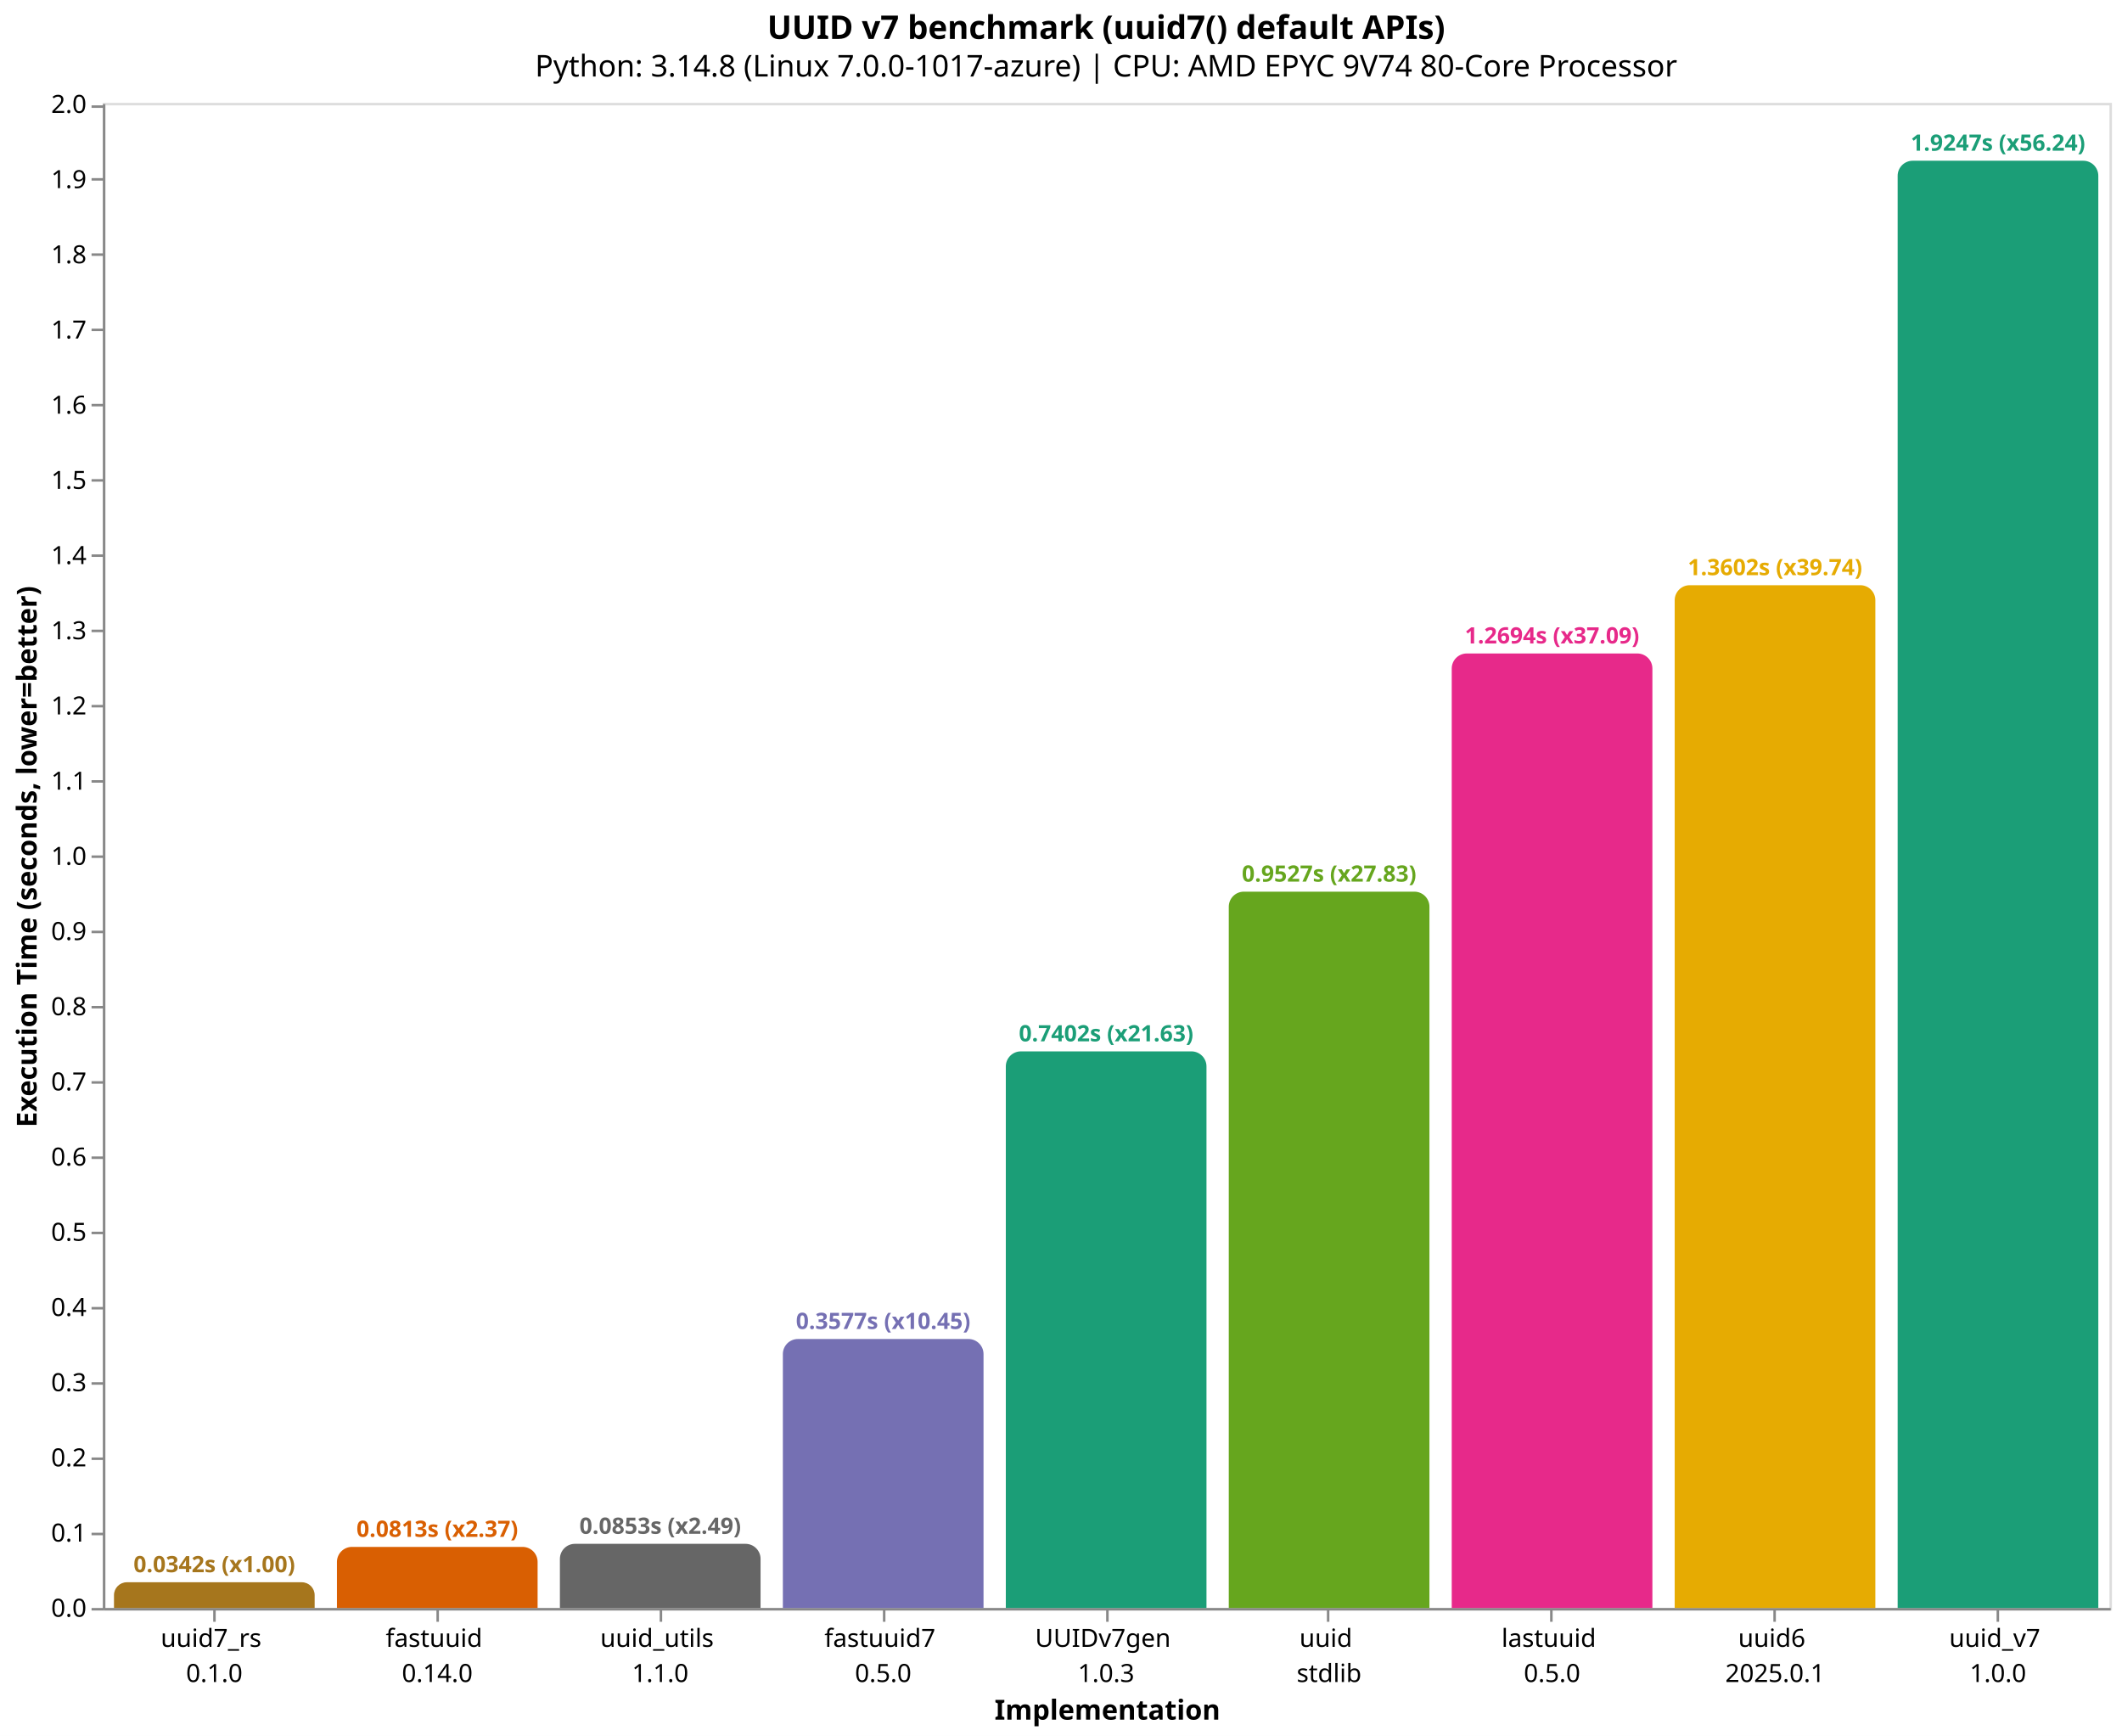
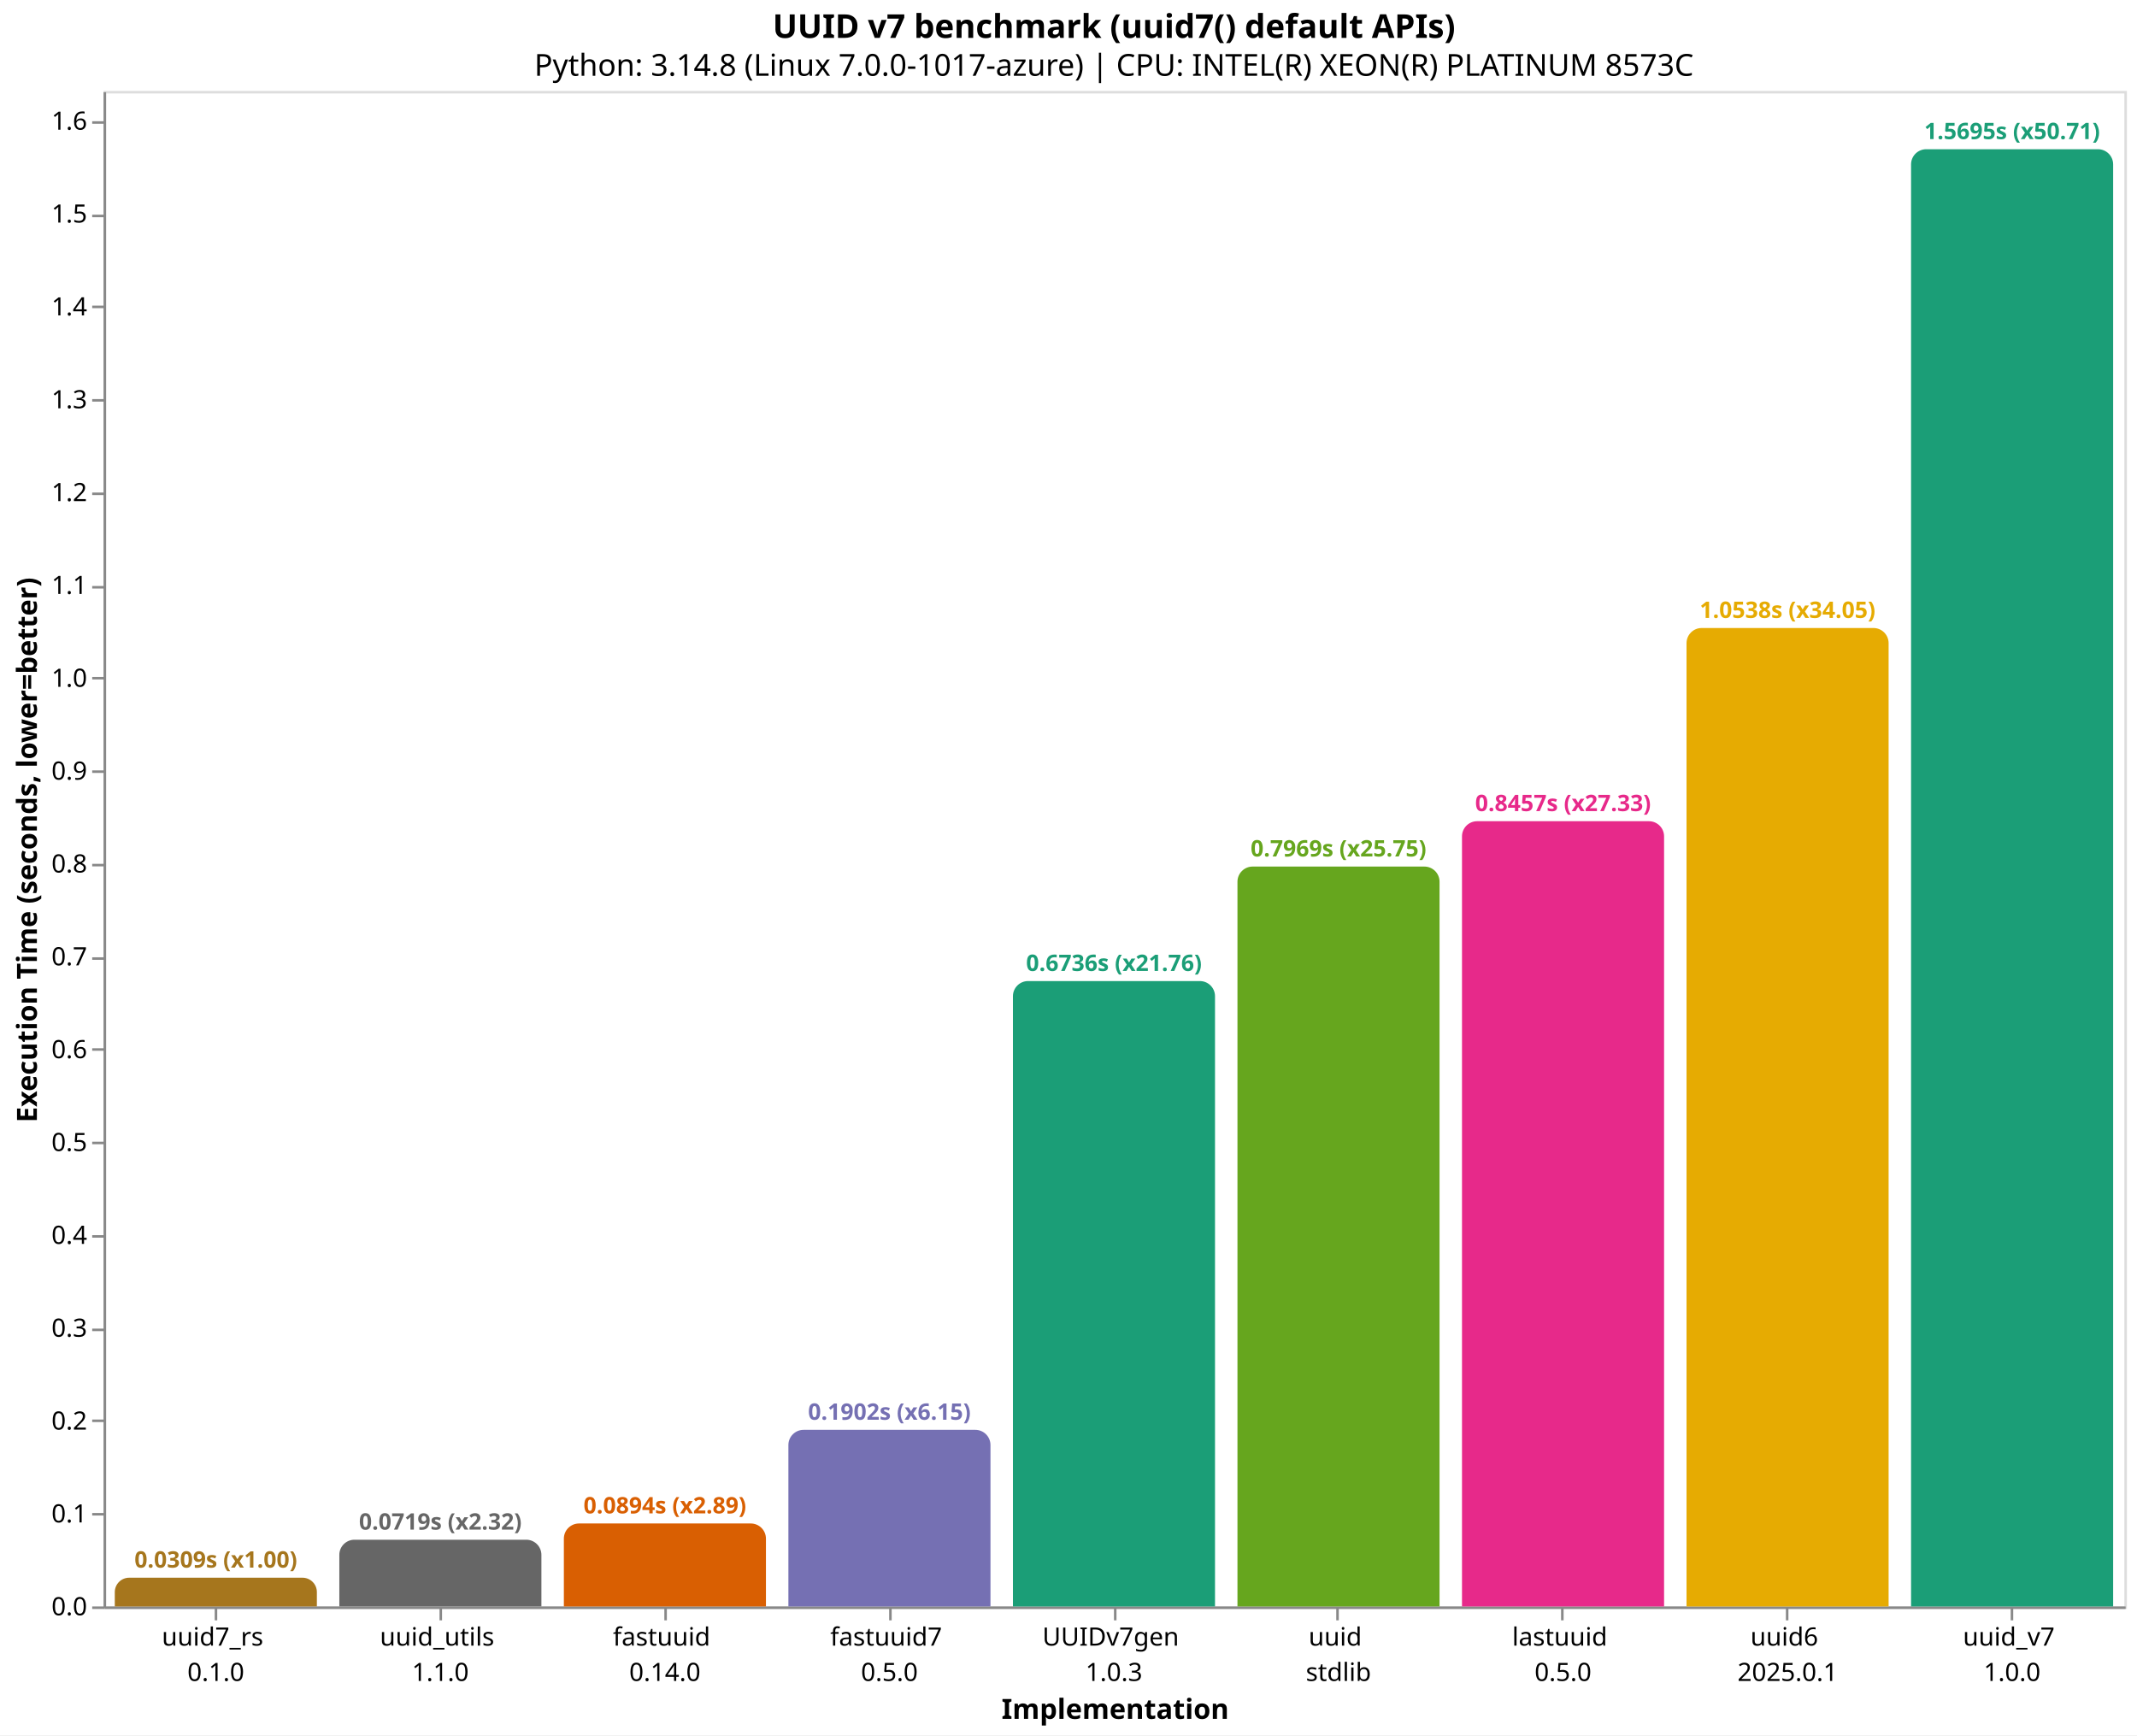
- <svg xmlns="http://www.w3.org/2000/svg" version="1.1" class="marks" width="846" height="692" viewBox="0 0 846 692">
-   <rect width="846" height="692" fill="white" />
-   <g fill="none" stroke-miterlimit="10" transform="translate(41,41)">
+ <svg xmlns="http://www.w3.org/2000/svg" version="1.1" class="marks" width="846" height="687" viewBox="0 0 846 687">
+   <rect width="846" height="687" fill="white" />
+   <g fill="none" stroke-miterlimit="10" transform="translate(41,36)">
    <g class="mark-group role-frame root" role="graphics-object" aria-roledescription="group mark container">
      <g transform="translate(0,0)">
        <path class="background" aria-hidden="true" d="M0.5,0.5h800v600h-800Z" stroke="#ddd" />
        <g>
-           <g class="mark-group role-axis" role="graphics-symbol" aria-roledescription="axis" aria-label="X-axis titled 'Implementation' for a discrete scale with 9 values: uuid7_rs&#10;0.1.0, fastuuid&#10;0.14.0, uuid_utils&#10;1.1.0, fastuuid7&#10;0.5.0, UUIDv7gen&#10;1.0.3, ending with uuid_v7&#10;1.0.0">
+           <g class="mark-group role-axis" role="graphics-symbol" aria-roledescription="axis" aria-label="X-axis titled 'Implementation' for a discrete scale with 9 values: uuid7_rs&#10;0.1.0, uuid_utils&#10;1.1.0, fastuuid&#10;0.14.0, fastuuid7&#10;0.5.0, UUIDv7gen&#10;1.0.3, ending with uuid_v7&#10;1.0.0">
            <g transform="translate(0.5,600.5)">
              <path class="background" aria-hidden="true" d="M0,0h0v0h0Z" pointer-events="none" />
              <g>
                <g class="mark-rule role-axis-tick" pointer-events="none">
                  <line transform="translate(44,0)" x2="0" y2="5" stroke="#888" stroke-width="1" opacity="1" />
                  <line transform="translate(133,0)" x2="0" y2="5" stroke="#888" stroke-width="1" opacity="1" />
                  <line transform="translate(222,0)" x2="0" y2="5" stroke="#888" stroke-width="1" opacity="1" />
                  <line transform="translate(311,0)" x2="0" y2="5" stroke="#888" stroke-width="1" opacity="1" />
                  <line transform="translate(400,0)" x2="0" y2="5" stroke="#888" stroke-width="1" opacity="1" />
                  <line transform="translate(488,0)" x2="0" y2="5" stroke="#888" stroke-width="1" opacity="1" />
                  <line transform="translate(577,0)" x2="0" y2="5" stroke="#888" stroke-width="1" opacity="1" />
                  <line transform="translate(666,0)" x2="0" y2="5" stroke="#888" stroke-width="1" opacity="1" />
                  <line transform="translate(755,0)" x2="0" y2="5" stroke="#888" stroke-width="1" opacity="1" />
                </g>
                <g class="mark-text role-axis-label" pointer-events="none">
                  <text text-anchor="middle" transform="translate(43.94444,15)" font-family="sans-serif" font-size="10px" fill="#000" opacity="1">
                    <tspan>uuid7_rs</tspan>
                    <tspan x="0" dy="14">0.1.0</tspan>
                  </text>
                  <text text-anchor="middle" transform="translate(132.8333,15)" font-family="sans-serif" font-size="10px" fill="#000" opacity="1">
+                     <tspan>uuid_utils</tspan>
+                     <tspan x="0" dy="14">1.1.0</tspan>
+                   </text>
+                   <text text-anchor="middle" transform="translate(221.7222,15)" font-family="sans-serif" font-size="10px" fill="#000" opacity="1">
                    <tspan>fastuuid</tspan>
                    <tspan x="0" dy="14">0.14.0</tspan>
-                   </text>
-                   <text text-anchor="middle" transform="translate(221.7222,15)" font-family="sans-serif" font-size="10px" fill="#000" opacity="1">
-                     <tspan>uuid_utils</tspan>
-                     <tspan x="0" dy="14">1.1.0</tspan>
                  </text>
                  <text text-anchor="middle" transform="translate(310.6111,15)" font-family="sans-serif" font-size="10px" fill="#000" opacity="1">
                    <tspan>fastuuid7</tspan>
                    <tspan x="0" dy="14">0.5.0</tspan>
                  </text>
                  <text text-anchor="middle" transform="translate(399.5,15)" font-family="sans-serif" font-size="10px" fill="#000" opacity="1">
                    <tspan>UUIDv7gen</tspan>
                    <tspan x="0" dy="14">1.0.3</tspan>
                  </text>
                  <text text-anchor="middle" transform="translate(488.3889,15)" font-family="sans-serif" font-size="10px" fill="#000" opacity="1">
                    <tspan>uuid</tspan>
                    <tspan x="0" dy="14">stdlib</tspan>
                  </text>
                  <text text-anchor="middle" transform="translate(577.2778,15)" font-family="sans-serif" font-size="10px" fill="#000" opacity="1">
                    <tspan>lastuuid</tspan>
                    <tspan x="0" dy="14">0.5.0</tspan>
                  </text>
                  <text text-anchor="middle" transform="translate(666.1667,15)" font-family="sans-serif" font-size="10px" fill="#000" opacity="1">
                    <tspan>uuid6</tspan>
                    <tspan x="0" dy="14">2025.0.1</tspan>
                  </text>
                  <text text-anchor="middle" transform="translate(755.0556,15)" font-family="sans-serif" font-size="10px" fill="#000" opacity="1">
                    <tspan>uuid_v7</tspan>
                    <tspan x="0" dy="14">1.0.0</tspan>
                  </text>
                </g>
                <g class="mark-rule role-axis-domain" pointer-events="none">
                  <line transform="translate(0,0)" x2="800" y2="0" stroke="#888" stroke-width="1" opacity="1" />
                </g>
                <g class="mark-text role-axis-title" pointer-events="none">
                  <text text-anchor="middle" transform="translate(400,44)" font-family="sans-serif" font-size="11px" font-weight="bold" fill="#000" opacity="1">Implementation</text>
                </g>
              </g>
              <path class="foreground" aria-hidden="true" d="" pointer-events="none" display="none" />
            </g>
          </g>
-           <g class="mark-group role-axis" role="graphics-symbol" aria-roledescription="axis" aria-label="Y-axis titled 'Execution Time (seconds, lower=better)' for a linear scale with values from 0.0 to 2.0">
+           <g class="mark-group role-axis" role="graphics-symbol" aria-roledescription="axis" aria-label="Y-axis titled 'Execution Time (seconds, lower=better)' for a linear scale with values from 0.0 to 1.6">
            <g transform="translate(0.5,0.5)">
              <path class="background" aria-hidden="true" d="M0,0h0v0h0Z" pointer-events="none" />
              <g>
                <g class="mark-rule role-axis-tick" pointer-events="none">
                  <line transform="translate(0,600)" x2="-5" y2="0" stroke="#888" stroke-width="1" opacity="1" />
-                   <line transform="translate(0,570)" x2="-5" y2="0" stroke="#888" stroke-width="1" opacity="1" />
-                   <line transform="translate(0,540)" x2="-5" y2="0" stroke="#888" stroke-width="1" opacity="1" />
-                   <line transform="translate(0,510)" x2="-5" y2="0" stroke="#888" stroke-width="1" opacity="1" />
-                   <line transform="translate(0,480)" x2="-5" y2="0" stroke="#888" stroke-width="1" opacity="1" />
-                   <line transform="translate(0,450)" x2="-5" y2="0" stroke="#888" stroke-width="1" opacity="1" />
-                   <line transform="translate(0,420)" x2="-5" y2="0" stroke="#888" stroke-width="1" opacity="1" />
-                   <line transform="translate(0,390)" x2="-5" y2="0" stroke="#888" stroke-width="1" opacity="1" />
-                   <line transform="translate(0,360)" x2="-5" y2="0" stroke="#888" stroke-width="1" opacity="1" />
-                   <line transform="translate(0,330)" x2="-5" y2="0" stroke="#888" stroke-width="1" opacity="1" />
-                   <line transform="translate(0,300)" x2="-5" y2="0" stroke="#888" stroke-width="1" opacity="1" />
-                   <line transform="translate(0,270)" x2="-5" y2="0" stroke="#888" stroke-width="1" opacity="1" />
-                   <line transform="translate(0,240)" x2="-5" y2="0" stroke="#888" stroke-width="1" opacity="1" />
-                   <line transform="translate(0,210)" x2="-5" y2="0" stroke="#888" stroke-width="1" opacity="1" />
-                   <line transform="translate(0,180)" x2="-5" y2="0" stroke="#888" stroke-width="1" opacity="1" />
-                   <line transform="translate(0,150)" x2="-5" y2="0" stroke="#888" stroke-width="1" opacity="1" />
-                   <line transform="translate(0,120)" x2="-5" y2="0" stroke="#888" stroke-width="1" opacity="1" />
-                   <line transform="translate(0,90)" x2="-5" y2="0" stroke="#888" stroke-width="1" opacity="1" />
-                   <line transform="translate(0,60)" x2="-5" y2="0" stroke="#888" stroke-width="1" opacity="1" />
-                   <line transform="translate(0,30)" x2="-5" y2="0" stroke="#888" stroke-width="1" opacity="1" />
-                   <line transform="translate(0,1)" x2="-5" y2="0" stroke="#888" stroke-width="1" opacity="1" />
+                   <line transform="translate(0,563)" x2="-5" y2="0" stroke="#888" stroke-width="1" opacity="1" />
+                   <line transform="translate(0,526)" x2="-5" y2="0" stroke="#888" stroke-width="1" opacity="1" />
+                   <line transform="translate(0,490)" x2="-5" y2="0" stroke="#888" stroke-width="1" opacity="1" />
+                   <line transform="translate(0,453)" x2="-5" y2="0" stroke="#888" stroke-width="1" opacity="1" />
+                   <line transform="translate(0,416)" x2="-5" y2="0" stroke="#888" stroke-width="1" opacity="1" />
+                   <line transform="translate(0,379)" x2="-5" y2="0" stroke="#888" stroke-width="1" opacity="1" />
+                   <line transform="translate(0,343)" x2="-5" y2="0" stroke="#888" stroke-width="1" opacity="1" />
+                   <line transform="translate(0,306)" x2="-5" y2="0" stroke="#888" stroke-width="1" opacity="1" />
+                   <line transform="translate(0,269)" x2="-5" y2="0" stroke="#888" stroke-width="1" opacity="1" />
+                   <line transform="translate(0,232)" x2="-5" y2="0" stroke="#888" stroke-width="1" opacity="1" />
+                   <line transform="translate(0,196)" x2="-5" y2="0" stroke="#888" stroke-width="1" opacity="1" />
+                   <line transform="translate(0,159)" x2="-5" y2="0" stroke="#888" stroke-width="1" opacity="1" />
+                   <line transform="translate(0,122)" x2="-5" y2="0" stroke="#888" stroke-width="1" opacity="1" />
+                   <line transform="translate(0,85)" x2="-5" y2="0" stroke="#888" stroke-width="1" opacity="1" />
+                   <line transform="translate(0,49)" x2="-5" y2="0" stroke="#888" stroke-width="1" opacity="1" />
+                   <line transform="translate(0,12)" x2="-5" y2="0" stroke="#888" stroke-width="1" opacity="1" />
                </g>
                <g class="mark-text role-axis-label" pointer-events="none">
                  <text text-anchor="end" transform="translate(-7,603)" font-family="sans-serif" font-size="10px" fill="#000" opacity="1">0.0</text>
-                   <text text-anchor="end" transform="translate(-7,573.0256)" font-family="sans-serif" font-size="10px" fill="#000" opacity="1">0.1</text>
-                   <text text-anchor="end" transform="translate(-7,543.0511)" font-family="sans-serif" font-size="10px" fill="#000" opacity="1">0.2</text>
-                   <text text-anchor="end" transform="translate(-7,513.0767)" font-family="sans-serif" font-size="10px" fill="#000" opacity="1">0.3</text>
-                   <text text-anchor="end" transform="translate(-7,483.1022)" font-family="sans-serif" font-size="10px" fill="#000" opacity="1">0.4</text>
-                   <text text-anchor="end" transform="translate(-7,453.1278)" font-family="sans-serif" font-size="10px" fill="#000" opacity="1">0.5</text>
-                   <text text-anchor="end" transform="translate(-7,423.1533)" font-family="sans-serif" font-size="10px" fill="#000" opacity="1">0.6</text>
-                   <text text-anchor="end" transform="translate(-7,393.1789)" font-family="sans-serif" font-size="10px" fill="#000" opacity="1">0.7</text>
-                   <text text-anchor="end" transform="translate(-7,363.2044)" font-family="sans-serif" font-size="10px" fill="#000" opacity="1">0.8</text>
-                   <text text-anchor="end" transform="translate(-7,333.23)" font-family="sans-serif" font-size="10px" fill="#000" opacity="1">0.9</text>
-                   <text text-anchor="end" transform="translate(-7,303.2555)" font-family="sans-serif" font-size="10px" fill="#000" opacity="1">1.0</text>
-                   <text text-anchor="end" transform="translate(-7,273.2811)" font-family="sans-serif" font-size="10px" fill="#000" opacity="1">1.1</text>
-                   <text text-anchor="end" transform="translate(-7,243.3067)" font-family="sans-serif" font-size="10px" fill="#000" opacity="1">1.2</text>
-                   <text text-anchor="end" transform="translate(-7,213.3322)" font-family="sans-serif" font-size="10px" fill="#000" opacity="1">1.3</text>
-                   <text text-anchor="end" transform="translate(-7,183.3578)" font-family="sans-serif" font-size="10px" fill="#000" opacity="1">1.4</text>
-                   <text text-anchor="end" transform="translate(-7,153.3833)" font-family="sans-serif" font-size="10px" fill="#000" opacity="1">1.5</text>
-                   <text text-anchor="end" transform="translate(-7,123.4089)" font-family="sans-serif" font-size="10px" fill="#000" opacity="1">1.6</text>
-                   <text text-anchor="end" transform="translate(-7,93.43443)" font-family="sans-serif" font-size="10px" fill="#000" opacity="1">1.7</text>
-                   <text text-anchor="end" transform="translate(-7,63.45999)" font-family="sans-serif" font-size="10px" fill="#000" opacity="1">1.8</text>
-                   <text text-anchor="end" transform="translate(-7,33.48554)" font-family="sans-serif" font-size="10px" fill="#000" opacity="1">1.9</text>
-                   <text text-anchor="end" transform="translate(-7,3.511097)" font-family="sans-serif" font-size="10px" fill="#000" opacity="1">2.0</text>
+                   <text text-anchor="end" transform="translate(-7,566.241)" font-family="sans-serif" font-size="10px" fill="#000" opacity="1">0.1</text>
+                   <text text-anchor="end" transform="translate(-7,529.482)" font-family="sans-serif" font-size="10px" fill="#000" opacity="1">0.2</text>
+                   <text text-anchor="end" transform="translate(-7,492.7229)" font-family="sans-serif" font-size="10px" fill="#000" opacity="1">0.3</text>
+                   <text text-anchor="end" transform="translate(-7,455.9639)" font-family="sans-serif" font-size="10px" fill="#000" opacity="1">0.4</text>
+                   <text text-anchor="end" transform="translate(-7,419.2049)" font-family="sans-serif" font-size="10px" fill="#000" opacity="1">0.5</text>
+                   <text text-anchor="end" transform="translate(-7,382.4459)" font-family="sans-serif" font-size="10px" fill="#000" opacity="1">0.6</text>
+                   <text text-anchor="end" transform="translate(-7,345.6869)" font-family="sans-serif" font-size="10px" fill="#000" opacity="1">0.7</text>
+                   <text text-anchor="end" transform="translate(-7,308.9279)" font-family="sans-serif" font-size="10px" fill="#000" opacity="1">0.8</text>
+                   <text text-anchor="end" transform="translate(-7,272.1688)" font-family="sans-serif" font-size="10px" fill="#000" opacity="1">0.9</text>
+                   <text text-anchor="end" transform="translate(-7,235.4098)" font-family="sans-serif" font-size="10px" fill="#000" opacity="1">1.0</text>
+                   <text text-anchor="end" transform="translate(-7,198.6508)" font-family="sans-serif" font-size="10px" fill="#000" opacity="1">1.1</text>
+                   <text text-anchor="end" transform="translate(-7,161.8918)" font-family="sans-serif" font-size="10px" fill="#000" opacity="1">1.2</text>
+                   <text text-anchor="end" transform="translate(-7,125.1328)" font-family="sans-serif" font-size="10px" fill="#000" opacity="1">1.3</text>
+                   <text text-anchor="end" transform="translate(-7,88.37376)" font-family="sans-serif" font-size="10px" fill="#000" opacity="1">1.4</text>
+                   <text text-anchor="end" transform="translate(-7,51.61474)" font-family="sans-serif" font-size="10px" fill="#000" opacity="1">1.5</text>
+                   <text text-anchor="end" transform="translate(-7,14.85572)" font-family="sans-serif" font-size="10px" fill="#000" opacity="1">1.6</text>
                </g>
                <g class="mark-rule role-axis-domain" pointer-events="none">
                  <line transform="translate(0,600)" x2="0" y2="-600" stroke="#888" stroke-width="1" opacity="1" />
                </g>
                <g class="mark-text role-axis-title" pointer-events="none">
                  <text text-anchor="middle" transform="translate(-24.90137,300) rotate(-90) translate(0,-2)" font-family="sans-serif" font-size="11px" font-weight="bold" fill="#000" opacity="1">Execution Time (seconds, lower=better)</text>
                </g>
              </g>
              <path class="foreground" aria-hidden="true" d="" pointer-events="none" display="none" />
            </g>
          </g>
          <g class="mark-group role-scope" role="graphics-object" aria-roledescription="group mark container">
-             <g transform="translate(4.444444,589.7409)">
-               <path class="background" aria-hidden="true" d="M5.13,0L74.87,0C77.702,0,80,2.298,80,5.13L80,10.259C80,10.259,80,10.259,80,10.259L0,10.259C0,10.259,0,10.259,0,10.259L0,5.13C0,2.298,2.298,0,5.13,0Z" />
+             <g transform="translate(4.444444,588.6234)">
+               <path class="background" aria-hidden="true" d="M5.688,0L74.312,0C77.451,0,80,2.549,80,5.688L80,11.377C80,11.377,80,11.377,80,11.377L0,11.377C0,11.377,0,11.377,0,11.377L0,5.688C0,2.549,2.549,0,5.688,0Z" />
              <g clip-path="url(#clip1)">
                <g class="mark-group role-scope" role="graphics-object" aria-roledescription="group mark container">
-                   <g transform="translate(0,-589.7409)">
-                     <path class="background" aria-hidden="true" d="M0,0h80v0h-80Z" />
-                     <g>
-                       <g class="mark-rect role-mark layer_0_marks" role="graphics-object" aria-roledescription="rect mark container">
-                         <path aria-label="Implementation: uuid7_rs&#10;0.1.0; Execution Time (seconds, lower=better): 0.034226033; implementation: uuid7_rs; Execution Time (s): 0.0342; Slowdown: 1.00" role="graphics-symbol" aria-roledescription="bar" d="M0,589.741h80v10.259h-80Z" fill="#a6761d" />
-                       </g>
-                     </g>
-                     <path class="foreground" aria-hidden="true" d="" display="none" />
-                   </g>
-                 </g>
-               </g>
-               <path class="foreground" aria-hidden="true" d="" display="none" />
-             </g>
-             <g transform="translate(93.33333,575.6442)">
-               <path class="background" aria-hidden="true" d="M6,0L74,0C77.311,0,80,2.689,80,6L80,24.356C80,24.356,80,24.356,80,24.356L0,24.356C0,24.356,0,24.356,0,24.356L0,6C0,2.689,2.689,0,6,0Z" />
+                   <g transform="translate(0,-588.6234)">
+                     <path class="background" aria-hidden="true" d="M0,0h80v0h-80Z" />
+                     <g>
+                       <g class="mark-rect role-mark layer_0_marks" role="graphics-object" aria-roledescription="rect mark container">
+                         <path aria-label="Implementation: uuid7_rs&#10;0.1.0; Execution Time (seconds, lower=better): 0.030949258; implementation: uuid7_rs; Execution Time (s): 0.0309; Slowdown: 1.00" role="graphics-symbol" aria-roledescription="bar" d="M0,588.623h80v11.377h-80Z" fill="#a6761d" />
+                       </g>
+                     </g>
+                     <path class="foreground" aria-hidden="true" d="" display="none" />
+                   </g>
+                 </g>
+               </g>
+               <path class="foreground" aria-hidden="true" d="" display="none" />
+             </g>
+             <g transform="translate(93.33333,573.5815)">
+               <path class="background" aria-hidden="true" d="M6,0L74,0C77.311,0,80,2.689,80,6L80,26.418C80,26.418,80,26.418,80,26.418L0,26.418C0,26.418,0,26.418,0,26.418L0,6C0,2.689,2.689,0,6,0Z" />
              <g clip-path="url(#clip2)">
                <g class="mark-group role-scope" role="graphics-object" aria-roledescription="group mark container">
-                   <g transform="translate(0,-575.6442)">
-                     <path class="background" aria-hidden="true" d="M0,0h80v0h-80Z" />
-                     <g>
-                       <g class="mark-rect role-mark layer_0_marks" role="graphics-object" aria-roledescription="rect mark container">
-                         <path aria-label="Implementation: fastuuid&#10;0.14.0; Execution Time (seconds, lower=better): 0.081255265; implementation: fastuuid; Execution Time (s): 0.0813; Slowdown: 2.37" role="graphics-symbol" aria-roledescription="bar" d="M0,575.644h80v24.356h-80Z" fill="#d95f02" />
-                       </g>
-                     </g>
-                     <path class="foreground" aria-hidden="true" d="" display="none" />
-                   </g>
-                 </g>
-               </g>
-               <path class="foreground" aria-hidden="true" d="" display="none" />
-             </g>
-             <g transform="translate(182.2222,574.4229)">
-               <path class="background" aria-hidden="true" d="M6,0L74,0C77.311,0,80,2.689,80,6L80,25.577C80,25.577,80,25.577,80,25.577L0,25.577C0,25.577,0,25.577,0,25.577L0,6C0,2.689,2.689,0,6,0Z" />
+                   <g transform="translate(0,-573.5815)">
+                     <path class="background" aria-hidden="true" d="M0,0h80v0h-80Z" />
+                     <g>
+                       <g class="mark-rect role-mark layer_0_marks" role="graphics-object" aria-roledescription="rect mark container">
+                         <path aria-label="Implementation: uuid_utils&#10;1.1.0; Execution Time (seconds, lower=better): 0.07186938; implementation: uuid_utils; Execution Time (s): 0.0719; Slowdown: 2.32" role="graphics-symbol" aria-roledescription="bar" d="M0,573.582h80v26.418h-80Z" fill="#666666" />
+                       </g>
+                     </g>
+                     <path class="foreground" aria-hidden="true" d="" display="none" />
+                   </g>
+                 </g>
+               </g>
+               <path class="foreground" aria-hidden="true" d="" display="none" />
+             </g>
+             <g transform="translate(182.2222,567.1519)">
+               <path class="background" aria-hidden="true" d="M6,0L74,0C77.311,0,80,2.689,80,6L80,32.848C80,32.848,80,32.848,80,32.848L0,32.848C0,32.848,0,32.848,0,32.848L0,6C0,2.689,2.689,0,6,0Z" />
              <g clip-path="url(#clip3)">
                <g class="mark-group role-scope" role="graphics-object" aria-roledescription="group mark container">
-                   <g transform="translate(0,-574.4229)">
-                     <path class="background" aria-hidden="true" d="M0,0h80v0h-80Z" />
-                     <g>
-                       <g class="mark-rect role-mark layer_0_marks" role="graphics-object" aria-roledescription="rect mark container">
-                         <path aria-label="Implementation: uuid_utils&#10;1.1.0; Execution Time (seconds, lower=better): 0.085329602; implementation: uuid_utils; Execution Time (s): 0.0853; Slowdown: 2.49" role="graphics-symbol" aria-roledescription="bar" d="M0,574.423h80v25.577h-80Z" fill="#666666" />
-                       </g>
-                     </g>
-                     <path class="foreground" aria-hidden="true" d="" display="none" />
-                   </g>
-                 </g>
-               </g>
-               <path class="foreground" aria-hidden="true" d="" display="none" />
-             </g>
-             <g transform="translate(271.1111,492.774)">
-               <path class="background" aria-hidden="true" d="M6,0L74,0C77.311,0,80,2.689,80,6L80,107.226C80,107.226,80,107.226,80,107.226L0,107.226C0,107.226,0,107.226,0,107.226L0,6C0,2.689,2.689,0,6,0Z" />
+                   <g transform="translate(0,-567.1519)">
+                     <path class="background" aria-hidden="true" d="M0,0h80v0h-80Z" />
+                     <g>
+                       <g class="mark-rect role-mark layer_0_marks" role="graphics-object" aria-roledescription="rect mark container">
+                         <path aria-label="Implementation: fastuuid&#10;0.14.0; Execution Time (seconds, lower=better): 0.089360757; implementation: fastuuid; Execution Time (s): 0.0894; Slowdown: 2.89" role="graphics-symbol" aria-roledescription="bar" d="M0,567.152h80v32.848h-80Z" fill="#d95f02" />
+                       </g>
+                     </g>
+                     <path class="foreground" aria-hidden="true" d="" display="none" />
+                   </g>
+                 </g>
+               </g>
+               <path class="foreground" aria-hidden="true" d="" display="none" />
+             </g>
+             <g transform="translate(271.1111,530.0854)">
+               <path class="background" aria-hidden="true" d="M6,0L74,0C77.311,0,80,2.689,80,6L80,69.915C80,69.915,80,69.915,80,69.915L0,69.915C0,69.915,0,69.915,0,69.915L0,6C0,2.689,2.689,0,6,0Z" />
              <g clip-path="url(#clip4)">
                <g class="mark-group role-scope" role="graphics-object" aria-roledescription="group mark container">
-                   <g transform="translate(0,-492.774)">
-                     <path class="background" aria-hidden="true" d="M0,0h80v0h-80Z" />
-                     <g>
-                       <g class="mark-rect role-mark layer_0_marks" role="graphics-object" aria-roledescription="rect mark container">
-                         <path aria-label="Implementation: fastuuid7&#10;0.5.0; Execution Time (seconds, lower=better): 0.357724866; implementation: fastuuid7; Execution Time (s): 0.3577; Slowdown: 10.45" role="graphics-symbol" aria-roledescription="bar" d="M0,492.774h80v107.226h-80Z" fill="#7570b3" />
-                       </g>
-                     </g>
-                     <path class="foreground" aria-hidden="true" d="" display="none" />
-                   </g>
-                 </g>
-               </g>
-               <path class="foreground" aria-hidden="true" d="" display="none" />
-             </g>
-             <g transform="translate(360,378.1154)">
-               <path class="background" aria-hidden="true" d="M6,0L74,0C77.311,0,80,2.689,80,6L80,221.885C80,221.885,80,221.885,80,221.885L0,221.885C0,221.885,0,221.885,0,221.885L0,6C0,2.689,2.689,0,6,0Z" />
+                   <g transform="translate(0,-530.0854)">
+                     <path class="background" aria-hidden="true" d="M0,0h80v0h-80Z" />
+                     <g>
+                       <g class="mark-rect role-mark layer_0_marks" role="graphics-object" aria-roledescription="rect mark container">
+                         <path aria-label="Implementation: fastuuid7&#10;0.5.0; Execution Time (seconds, lower=better): 0.190197157; implementation: fastuuid7; Execution Time (s): 0.1902; Slowdown: 6.15" role="graphics-symbol" aria-roledescription="bar" d="M0,530.085h80v69.915h-80Z" fill="#7570b3" />
+                       </g>
+                     </g>
+                     <path class="foreground" aria-hidden="true" d="" display="none" />
+                   </g>
+                 </g>
+               </g>
+               <path class="foreground" aria-hidden="true" d="" display="none" />
+             </g>
+             <g transform="translate(360,352.4067)">
+               <path class="background" aria-hidden="true" d="M6,0L74,0C77.311,0,80,2.689,80,6L80,247.593C80,247.593,80,247.593,80,247.593L0,247.593C0,247.593,0,247.593,0,247.593L0,6C0,2.689,2.689,0,6,0Z" />
              <g clip-path="url(#clip5)">
                <g class="mark-group role-scope" role="graphics-object" aria-roledescription="group mark container">
-                   <g transform="translate(0,-378.1154)">
-                     <path class="background" aria-hidden="true" d="M0,0h80v0h-80Z" />
-                     <g>
-                       <g class="mark-rect role-mark layer_0_marks" role="graphics-object" aria-roledescription="rect mark container">
-                         <path aria-label="Implementation: UUIDv7gen&#10;1.0.3; Execution Time (seconds, lower=better): 0.740245957; implementation: UUIDv7gen; Execution Time (s): 0.7402; Slowdown: 21.63" role="graphics-symbol" aria-roledescription="bar" d="M0,378.115h80v221.885h-80Z" fill="#1b9e77" />
-                       </g>
-                     </g>
-                     <path class="foreground" aria-hidden="true" d="" display="none" />
-                   </g>
-                 </g>
-               </g>
-               <path class="foreground" aria-hidden="true" d="" display="none" />
-             </g>
-             <g transform="translate(448.8889,314.448)">
-               <path class="background" aria-hidden="true" d="M6,0L74,0C77.311,0,80,2.689,80,6L80,285.552C80,285.552,80,285.552,80,285.552L0,285.552C0,285.552,0,285.552,0,285.552L0,6C0,2.689,2.689,0,6,0Z" />
+                   <g transform="translate(0,-352.4067)">
+                     <path class="background" aria-hidden="true" d="M0,0h80v0h-80Z" />
+                     <g>
+                       <g class="mark-rect role-mark layer_0_marks" role="graphics-object" aria-roledescription="rect mark container">
+                         <path aria-label="Implementation: UUIDv7gen&#10;1.0.3; Execution Time (seconds, lower=better): 0.673558082; implementation: UUIDv7gen; Execution Time (s): 0.6736; Slowdown: 21.76" role="graphics-symbol" aria-roledescription="bar" d="M0,352.407h80v247.593h-80Z" fill="#1b9e77" />
+                       </g>
+                     </g>
+                     <path class="foreground" aria-hidden="true" d="" display="none" />
+                   </g>
+                 </g>
+               </g>
+               <path class="foreground" aria-hidden="true" d="" display="none" />
+             </g>
+             <g transform="translate(448.8889,307.0762)">
+               <path class="background" aria-hidden="true" d="M6,0L74,0C77.311,0,80,2.689,80,6L80,292.924C80,292.924,80,292.924,80,292.924L0,292.924C0,292.924,0,292.924,0,292.924L0,6C0,2.689,2.689,0,6,0Z" />
              <g clip-path="url(#clip6)">
                <g class="mark-group role-scope" role="graphics-object" aria-roledescription="group mark container">
-                   <g transform="translate(0,-314.448)">
-                     <path class="background" aria-hidden="true" d="M0,0h80v0h-80Z" />
-                     <g>
-                       <g class="mark-rect role-mark layer_0_marks" role="graphics-object" aria-roledescription="rect mark container">
-                         <path aria-label="Implementation: uuid&#10;stdlib; Execution Time (seconds, lower=better): 0.952651421; implementation: uuid; Execution Time (s): 0.9527; Slowdown: 27.83" role="graphics-symbol" aria-roledescription="bar" d="M0,314.448h80v285.552h-80Z" fill="#66a61e" />
-                       </g>
-                     </g>
-                     <path class="foreground" aria-hidden="true" d="" display="none" />
-                   </g>
-                 </g>
-               </g>
-               <path class="foreground" aria-hidden="true" d="" display="none" />
-             </g>
-             <g transform="translate(537.7778,219.4982)">
-               <path class="background" aria-hidden="true" d="M6,0L74,0C77.311,0,80,2.689,80,6L80,380.502C80,380.502,80,380.502,80,380.502L0,380.502C0,380.502,0,380.502,0,380.502L0,6C0,2.689,2.689,0,6,0Z" />
+                   <g transform="translate(0,-307.0762)">
+                     <path class="background" aria-hidden="true" d="M0,0h80v0h-80Z" />
+                     <g>
+                       <g class="mark-rect role-mark layer_0_marks" role="graphics-object" aria-roledescription="rect mark container">
+                         <path aria-label="Implementation: uuid&#10;stdlib; Execution Time (seconds, lower=better): 0.796875911; implementation: uuid; Execution Time (s): 0.7969; Slowdown: 25.75" role="graphics-symbol" aria-roledescription="bar" d="M0,307.076h80v292.924h-80Z" fill="#66a61e" />
+                       </g>
+                     </g>
+                     <path class="foreground" aria-hidden="true" d="" display="none" />
+                   </g>
+                 </g>
+               </g>
+               <path class="foreground" aria-hidden="true" d="" display="none" />
+             </g>
+             <g transform="translate(537.7778,289.1204)">
+               <path class="background" aria-hidden="true" d="M6,0L74,0C77.311,0,80,2.689,80,6L80,310.88C80,310.88,80,310.88,80,310.88L0,310.88C0,310.88,0,310.88,0,310.88L0,6C0,2.689,2.689,0,6,0Z" />
              <g clip-path="url(#clip7)">
                <g class="mark-group role-scope" role="graphics-object" aria-roledescription="group mark container">
-                   <g transform="translate(0,-219.4982)">
-                     <path class="background" aria-hidden="true" d="M0,0h80v0h-80Z" />
-                     <g>
-                       <g class="mark-rect role-mark layer_0_marks" role="graphics-object" aria-roledescription="rect mark container">
-                         <path aria-label="Implementation: lastuuid&#10;0.5.0; Execution Time (seconds, lower=better): 1.269420605; implementation: lastuuid; Execution Time (s): 1.2694; Slowdown: 37.09" role="graphics-symbol" aria-roledescription="bar" d="M0,219.498h80v380.502h-80Z" fill="#e7298a" />
-                       </g>
-                     </g>
-                     <path class="foreground" aria-hidden="true" d="" display="none" />
-                   </g>
-                 </g>
-               </g>
-               <path class="foreground" aria-hidden="true" d="" display="none" />
-             </g>
-             <g transform="translate(626.6667,192.2838)">
-               <path class="background" aria-hidden="true" d="M6,0L74,0C77.311,0,80,2.689,80,6L80,407.716C80,407.716,80,407.716,80,407.716L0,407.716C0,407.716,0,407.716,0,407.716L0,6C0,2.689,2.689,0,6,0Z" />
+                   <g transform="translate(0,-289.1204)">
+                     <path class="background" aria-hidden="true" d="M0,0h80v0h-80Z" />
+                     <g>
+                       <g class="mark-rect role-mark layer_0_marks" role="graphics-object" aria-roledescription="rect mark container">
+                         <path aria-label="Implementation: lastuuid&#10;0.5.0; Execution Time (seconds, lower=better): 0.84572345; implementation: lastuuid; Execution Time (s): 0.8457; Slowdown: 27.33" role="graphics-symbol" aria-roledescription="bar" d="M0,289.12h80v310.88h-80Z" fill="#e7298a" />
+                       </g>
+                     </g>
+                     <path class="foreground" aria-hidden="true" d="" display="none" />
+                   </g>
+                 </g>
+               </g>
+               <path class="foreground" aria-hidden="true" d="" display="none" />
+             </g>
+             <g transform="translate(626.6667,212.6319)">
+               <path class="background" aria-hidden="true" d="M6,0L74,0C77.311,0,80,2.689,80,6L80,387.368C80,387.368,80,387.368,80,387.368L0,387.368C0,387.368,0,387.368,0,387.368L0,6C0,2.689,2.689,0,6,0Z" />
              <g clip-path="url(#clip8)">
                <g class="mark-group role-scope" role="graphics-object" aria-roledescription="group mark container">
-                   <g transform="translate(0,-192.2838)">
-                     <path class="background" aria-hidden="true" d="M0,0h80v0h-80Z" />
-                     <g>
-                       <g class="mark-rect role-mark layer_0_marks" role="graphics-object" aria-roledescription="rect mark container">
-                         <path aria-label="Implementation: uuid6&#10;2025.0.1; Execution Time (seconds, lower=better): 1.360212791; implementation: uuid6; Execution Time (s): 1.3602; Slowdown: 39.74" role="graphics-symbol" aria-roledescription="bar" d="M0,192.284h80v407.716h-80Z" fill="#e6ab02" />
+                   <g transform="translate(0,-212.6319)">
+                     <path class="background" aria-hidden="true" d="M0,0h80v0h-80Z" />
+                     <g>
+                       <g class="mark-rect role-mark layer_0_marks" role="graphics-object" aria-roledescription="rect mark container">
+                         <path aria-label="Implementation: uuid6&#10;2025.0.1; Execution Time (seconds, lower=better): 1.053804288; implementation: uuid6; Execution Time (s): 1.0538; Slowdown: 34.05" role="graphics-symbol" aria-roledescription="bar" d="M0,212.632h80v387.368h-80Z" fill="#e6ab02" />
                      </g>
                    </g>
                    <path class="foreground" aria-hidden="true" d="" display="none" />
                  </g>
                </g>
              </g>
              <path class="foreground" aria-hidden="true" d="" display="none" />
            </g>
            <g transform="translate(715.5556,23.07692)">
              <path class="background" aria-hidden="true" d="M6,0L74,0C77.311,0,80,2.689,80,6L80,576.923C80,576.923,80,576.923,80,576.923L0,576.923C0,576.923,0,576.923,0,576.923L0,6C0,2.689,2.689,0,6,0Z" />
              <g clip-path="url(#clip9)">
                <g class="mark-group role-scope" role="graphics-object" aria-roledescription="group mark container">
                  <g transform="translate(0,-23.07692)">
                    <path class="background" aria-hidden="true" d="M0,0h80v0h-80Z" />
                    <g>
                      <g class="mark-rect role-mark layer_0_marks" role="graphics-object" aria-roledescription="rect mark container">
-                         <path aria-label="Implementation: uuid_v7&#10;1.0.0; Execution Time (seconds, lower=better): 1.924716451; implementation: uuid_v7; Execution Time (s): 1.9247; Slowdown: 56.24" role="graphics-symbol" aria-roledescription="bar" d="M0,23.077h80v576.923h-80Z" fill="#1b9e77" />
+                         <path aria-label="Implementation: uuid_v7&#10;1.0.0; Execution Time (seconds, lower=better): 1.569473607; implementation: uuid_v7; Execution Time (s): 1.5695; Slowdown: 50.71" role="graphics-symbol" aria-roledescription="bar" d="M0,23.077h80v576.923h-80Z" fill="#1b9e77" />
                      </g>
                    </g>
                    <path class="foreground" aria-hidden="true" d="" display="none" />
                  </g>
                </g>
              </g>
              <path class="foreground" aria-hidden="true" d="" display="none" />
            </g>
          </g>
          <g class="mark-text role-mark layer_1_marks" role="graphics-object" aria-roledescription="text mark container">
-             <text aria-label="Implementation: uuid7_rs&#10;0.1.0; Execution Time (seconds, lower=better): 0.034226033; implementation: uuid7_rs; label: 0.0342s (x1.00); Execution Time (s): 0.0342; Slowdown: 1.00" role="graphics-symbol" aria-roledescription="text mark" text-anchor="middle" transform="translate(44.44444,585.7409)" font-family="sans-serif" font-size="9px" font-weight="bold" fill="#a6761d">0.0342s (x1.00)</text>
-             <text aria-label="Implementation: fastuuid&#10;0.14.0; Execution Time (seconds, lower=better): 0.081255265; implementation: fastuuid; label: 0.0813s (x2.37); Execution Time (s): 0.0813; Slowdown: 2.37" role="graphics-symbol" aria-roledescription="text mark" text-anchor="middle" transform="translate(133.3333,571.6442)" font-family="sans-serif" font-size="9px" font-weight="bold" fill="#d95f02">0.0813s (x2.37)</text>
-             <text aria-label="Implementation: uuid_utils&#10;1.1.0; Execution Time (seconds, lower=better): 0.085329602; implementation: uuid_utils; label: 0.0853s (x2.49); Execution Time (s): 0.0853; Slowdown: 2.49" role="graphics-symbol" aria-roledescription="text mark" text-anchor="middle" transform="translate(222.2222,570.4229)" font-family="sans-serif" font-size="9px" font-weight="bold" fill="#666666">0.0853s (x2.49)</text>
-             <text aria-label="Implementation: fastuuid7&#10;0.5.0; Execution Time (seconds, lower=better): 0.357724866; implementation: fastuuid7; label: 0.3577s (x10.45); Execution Time (s): 0.3577; Slowdown: 10.45" role="graphics-symbol" aria-roledescription="text mark" text-anchor="middle" transform="translate(311.1111,488.774)" font-family="sans-serif" font-size="9px" font-weight="bold" fill="#7570b3">0.3577s (x10.45)</text>
-             <text aria-label="Implementation: UUIDv7gen&#10;1.0.3; Execution Time (seconds, lower=better): 0.740245957; implementation: UUIDv7gen; label: 0.7402s (x21.63); Execution Time (s): 0.7402; Slowdown: 21.63" role="graphics-symbol" aria-roledescription="text mark" text-anchor="middle" transform="translate(400,374.1154)" font-family="sans-serif" font-size="9px" font-weight="bold" fill="#1b9e77">0.7402s (x21.63)</text>
-             <text aria-label="Implementation: uuid&#10;stdlib; Execution Time (seconds, lower=better): 0.952651421; implementation: uuid; label: 0.9527s (x27.83); Execution Time (s): 0.9527; Slowdown: 27.83" role="graphics-symbol" aria-roledescription="text mark" text-anchor="middle" transform="translate(488.8889,310.448)" font-family="sans-serif" font-size="9px" font-weight="bold" fill="#66a61e">0.9527s (x27.83)</text>
-             <text aria-label="Implementation: lastuuid&#10;0.5.0; Execution Time (seconds, lower=better): 1.269420605; implementation: lastuuid; label: 1.2694s (x37.09); Execution Time (s): 1.2694; Slowdown: 37.09" role="graphics-symbol" aria-roledescription="text mark" text-anchor="middle" transform="translate(577.7778,215.4982)" font-family="sans-serif" font-size="9px" font-weight="bold" fill="#e7298a">1.2694s (x37.09)</text>
-             <text aria-label="Implementation: uuid6&#10;2025.0.1; Execution Time (seconds, lower=better): 1.360212791; implementation: uuid6; label: 1.3602s (x39.74); Execution Time (s): 1.3602; Slowdown: 39.74" role="graphics-symbol" aria-roledescription="text mark" text-anchor="middle" transform="translate(666.6667,188.2838)" font-family="sans-serif" font-size="9px" font-weight="bold" fill="#e6ab02">1.3602s (x39.74)</text>
-             <text aria-label="Implementation: uuid_v7&#10;1.0.0; Execution Time (seconds, lower=better): 1.924716451; implementation: uuid_v7; label: 1.9247s (x56.24); Execution Time (s): 1.9247; Slowdown: 56.24" role="graphics-symbol" aria-roledescription="text mark" text-anchor="middle" transform="translate(755.5556,19.07692)" font-family="sans-serif" font-size="9px" font-weight="bold" fill="#1b9e77">1.9247s (x56.24)</text>
+             <text aria-label="Implementation: uuid7_rs&#10;0.1.0; Execution Time (seconds, lower=better): 0.030949258; implementation: uuid7_rs; label: 0.0309s (x1.00); Execution Time (s): 0.0309; Slowdown: 1.00" role="graphics-symbol" aria-roledescription="text mark" text-anchor="middle" transform="translate(44.44444,584.6234)" font-family="sans-serif" font-size="9px" font-weight="bold" fill="#a6761d">0.0309s (x1.00)</text>
+             <text aria-label="Implementation: uuid_utils&#10;1.1.0; Execution Time (seconds, lower=better): 0.07186938; implementation: uuid_utils; label: 0.0719s (x2.32); Execution Time (s): 0.0719; Slowdown: 2.32" role="graphics-symbol" aria-roledescription="text mark" text-anchor="middle" transform="translate(133.3333,569.5815)" font-family="sans-serif" font-size="9px" font-weight="bold" fill="#666666">0.0719s (x2.32)</text>
+             <text aria-label="Implementation: fastuuid&#10;0.14.0; Execution Time (seconds, lower=better): 0.089360757; implementation: fastuuid; label: 0.0894s (x2.89); Execution Time (s): 0.0894; Slowdown: 2.89" role="graphics-symbol" aria-roledescription="text mark" text-anchor="middle" transform="translate(222.2222,563.1519)" font-family="sans-serif" font-size="9px" font-weight="bold" fill="#d95f02">0.0894s (x2.89)</text>
+             <text aria-label="Implementation: fastuuid7&#10;0.5.0; Execution Time (seconds, lower=better): 0.190197157; implementation: fastuuid7; label: 0.1902s (x6.15); Execution Time (s): 0.1902; Slowdown: 6.15" role="graphics-symbol" aria-roledescription="text mark" text-anchor="middle" transform="translate(311.1111,526.0854)" font-family="sans-serif" font-size="9px" font-weight="bold" fill="#7570b3">0.1902s (x6.15)</text>
+             <text aria-label="Implementation: UUIDv7gen&#10;1.0.3; Execution Time (seconds, lower=better): 0.673558082; implementation: UUIDv7gen; label: 0.6736s (x21.76); Execution Time (s): 0.6736; Slowdown: 21.76" role="graphics-symbol" aria-roledescription="text mark" text-anchor="middle" transform="translate(400,348.4067)" font-family="sans-serif" font-size="9px" font-weight="bold" fill="#1b9e77">0.6736s (x21.76)</text>
+             <text aria-label="Implementation: uuid&#10;stdlib; Execution Time (seconds, lower=better): 0.796875911; implementation: uuid; label: 0.7969s (x25.75); Execution Time (s): 0.7969; Slowdown: 25.75" role="graphics-symbol" aria-roledescription="text mark" text-anchor="middle" transform="translate(488.8889,303.0762)" font-family="sans-serif" font-size="9px" font-weight="bold" fill="#66a61e">0.7969s (x25.75)</text>
+             <text aria-label="Implementation: lastuuid&#10;0.5.0; Execution Time (seconds, lower=better): 0.84572345; implementation: lastuuid; label: 0.8457s (x27.33); Execution Time (s): 0.8457; Slowdown: 27.33" role="graphics-symbol" aria-roledescription="text mark" text-anchor="middle" transform="translate(577.7778,285.1204)" font-family="sans-serif" font-size="9px" font-weight="bold" fill="#e7298a">0.8457s (x27.33)</text>
+             <text aria-label="Implementation: uuid6&#10;2025.0.1; Execution Time (seconds, lower=better): 1.053804288; implementation: uuid6; label: 1.0538s (x34.05); Execution Time (s): 1.0538; Slowdown: 34.05" role="graphics-symbol" aria-roledescription="text mark" text-anchor="middle" transform="translate(666.6667,208.6319)" font-family="sans-serif" font-size="9px" font-weight="bold" fill="#e6ab02">1.0538s (x34.05)</text>
+             <text aria-label="Implementation: uuid_v7&#10;1.0.0; Execution Time (seconds, lower=better): 1.569473607; implementation: uuid_v7; label: 1.5695s (x50.71); Execution Time (s): 1.5695; Slowdown: 50.71" role="graphics-symbol" aria-roledescription="text mark" text-anchor="middle" transform="translate(755.5556,19.07692)" font-family="sans-serif" font-size="9px" font-weight="bold" fill="#1b9e77">1.5695s (x50.71)</text>
          </g>
          <g class="mark-group role-title">
-             <g transform="translate(400,-35.4889)">
+             <g transform="translate(400,-31)">
              <path class="background" aria-hidden="true" d="M0,0h0v0h0Z" pointer-events="none" />
              <g>
                <g class="mark-text role-title-text" role="graphics-symbol" aria-roledescription="title" aria-label="Title text 'UUID v7 benchmark (uuid7() default APIs)'" pointer-events="none">
                  <text text-anchor="middle" transform="translate(0,10)" font-family="sans-serif" font-size="13px" font-weight="bold" fill="#000" opacity="1">UUID v7 benchmark (uuid7() default APIs)</text>
                </g>
-                 <g class="mark-text role-title-subtitle" role="graphics-symbol" aria-roledescription="subtitle" aria-label="Subtitle text 'Python: 3.14.8 (Linux 7.0.0-1017-azure) | CPU: AMD EPYC 9V74 80-Core Processor'" pointer-events="none">
-                   <text text-anchor="middle" transform="translate(0,25)" font-family="sans-serif" font-size="12px" fill="#000" opacity="1">Python: 3.14.8 (Linux 7.0.0-1017-azure) | CPU: AMD EPYC 9V74 80-Core Processor</text>
+                 <g class="mark-text role-title-subtitle" role="graphics-symbol" aria-roledescription="subtitle" aria-label="Subtitle text 'Python: 3.14.8 (Linux 7.0.0-1017-azure) | CPU: INTEL(R) XEON(R) PLATINUM 8573C'" pointer-events="none">
+                   <text text-anchor="middle" transform="translate(0,25)" font-family="sans-serif" font-size="12px" fill="#000" opacity="1">Python: 3.14.8 (Linux 7.0.0-1017-azure) | CPU: INTEL(R) XEON(R) PLATINUM 8573C</text>
                </g>
              </g>
              <path class="foreground" aria-hidden="true" d="" pointer-events="none" display="none" />
            </g>
          </g>
        </g>
        <path class="foreground" aria-hidden="true" d="" display="none" />
      </g>
    </g>
  </g>
  <defs>
    <clipPath id="clip1">
-       <path d="M5.13,0L74.87,0C77.702,0,80,2.298,80,5.13L80,10.259C80,10.259,80,10.259,80,10.259L0,10.259C0,10.259,0,10.259,0,10.259L0,5.13C0,2.298,2.298,0,5.13,0Z" />
+       <path d="M5.688,0L74.312,0C77.451,0,80,2.549,80,5.688L80,11.377C80,11.377,80,11.377,80,11.377L0,11.377C0,11.377,0,11.377,0,11.377L0,5.688C0,2.549,2.549,0,5.688,0Z" />
    </clipPath>
    <clipPath id="clip2">
-       <path d="M6,0L74,0C77.311,0,80,2.689,80,6L80,24.356C80,24.356,80,24.356,80,24.356L0,24.356C0,24.356,0,24.356,0,24.356L0,6C0,2.689,2.689,0,6,0Z" />
+       <path d="M6,0L74,0C77.311,0,80,2.689,80,6L80,26.418C80,26.418,80,26.418,80,26.418L0,26.418C0,26.418,0,26.418,0,26.418L0,6C0,2.689,2.689,0,6,0Z" />
    </clipPath>
    <clipPath id="clip3">
-       <path d="M6,0L74,0C77.311,0,80,2.689,80,6L80,25.577C80,25.577,80,25.577,80,25.577L0,25.577C0,25.577,0,25.577,0,25.577L0,6C0,2.689,2.689,0,6,0Z" />
+       <path d="M6,0L74,0C77.311,0,80,2.689,80,6L80,32.848C80,32.848,80,32.848,80,32.848L0,32.848C0,32.848,0,32.848,0,32.848L0,6C0,2.689,2.689,0,6,0Z" />
    </clipPath>
    <clipPath id="clip4">
-       <path d="M6,0L74,0C77.311,0,80,2.689,80,6L80,107.226C80,107.226,80,107.226,80,107.226L0,107.226C0,107.226,0,107.226,0,107.226L0,6C0,2.689,2.689,0,6,0Z" />
+       <path d="M6,0L74,0C77.311,0,80,2.689,80,6L80,69.915C80,69.915,80,69.915,80,69.915L0,69.915C0,69.915,0,69.915,0,69.915L0,6C0,2.689,2.689,0,6,0Z" />
    </clipPath>
    <clipPath id="clip5">
-       <path d="M6,0L74,0C77.311,0,80,2.689,80,6L80,221.885C80,221.885,80,221.885,80,221.885L0,221.885C0,221.885,0,221.885,0,221.885L0,6C0,2.689,2.689,0,6,0Z" />
+       <path d="M6,0L74,0C77.311,0,80,2.689,80,6L80,247.593C80,247.593,80,247.593,80,247.593L0,247.593C0,247.593,0,247.593,0,247.593L0,6C0,2.689,2.689,0,6,0Z" />
    </clipPath>
    <clipPath id="clip6">
-       <path d="M6,0L74,0C77.311,0,80,2.689,80,6L80,285.552C80,285.552,80,285.552,80,285.552L0,285.552C0,285.552,0,285.552,0,285.552L0,6C0,2.689,2.689,0,6,0Z" />
+       <path d="M6,0L74,0C77.311,0,80,2.689,80,6L80,292.924C80,292.924,80,292.924,80,292.924L0,292.924C0,292.924,0,292.924,0,292.924L0,6C0,2.689,2.689,0,6,0Z" />
    </clipPath>
    <clipPath id="clip7">
-       <path d="M6,0L74,0C77.311,0,80,2.689,80,6L80,380.502C80,380.502,80,380.502,80,380.502L0,380.502C0,380.502,0,380.502,0,380.502L0,6C0,2.689,2.689,0,6,0Z" />
+       <path d="M6,0L74,0C77.311,0,80,2.689,80,6L80,310.88C80,310.88,80,310.88,80,310.88L0,310.88C0,310.88,0,310.88,0,310.88L0,6C0,2.689,2.689,0,6,0Z" />
    </clipPath>
    <clipPath id="clip8">
-       <path d="M6,0L74,0C77.311,0,80,2.689,80,6L80,407.716C80,407.716,80,407.716,80,407.716L0,407.716C0,407.716,0,407.716,0,407.716L0,6C0,2.689,2.689,0,6,0Z" />
+       <path d="M6,0L74,0C77.311,0,80,2.689,80,6L80,387.368C80,387.368,80,387.368,80,387.368L0,387.368C0,387.368,0,387.368,0,387.368L0,6C0,2.689,2.689,0,6,0Z" />
    </clipPath>
    <clipPath id="clip9">
      <path d="M6,0L74,0C77.311,0,80,2.689,80,6L80,576.923C80,576.923,80,576.923,80,576.923L0,576.923C0,576.923,0,576.923,0,576.923L0,6C0,2.689,2.689,0,6,0Z" />
    </clipPath>
  </defs>
</svg>
